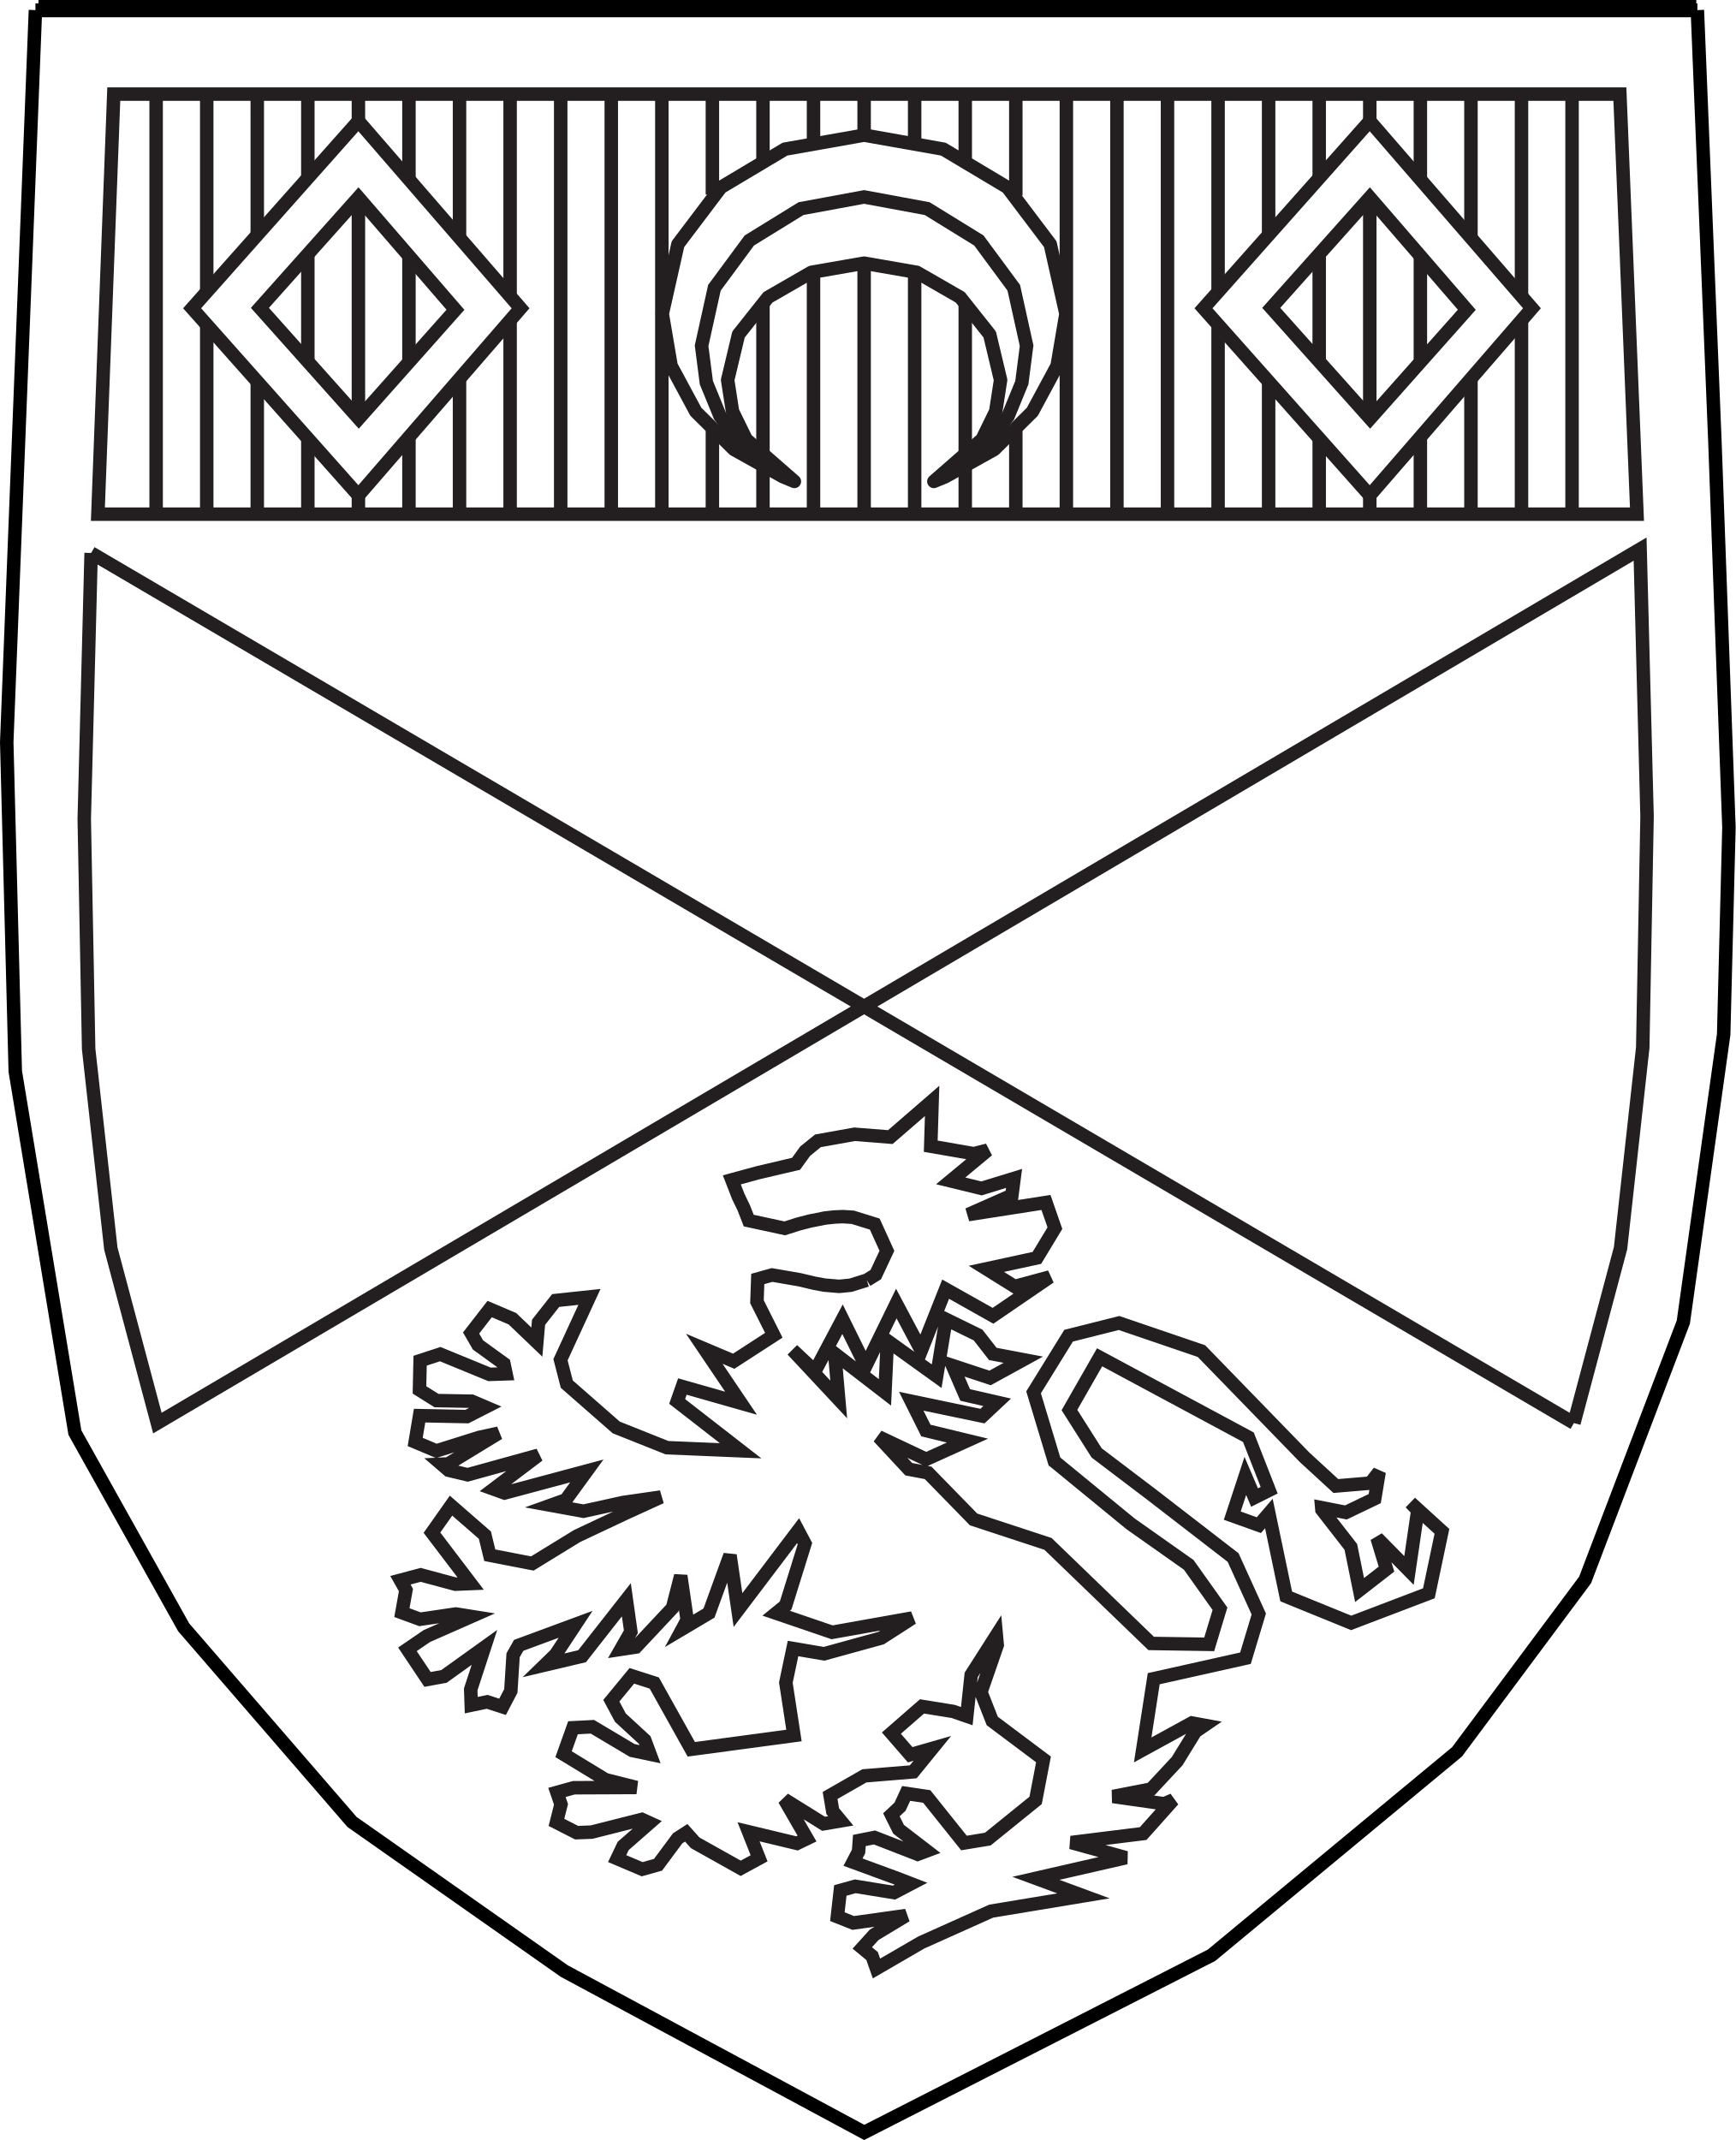
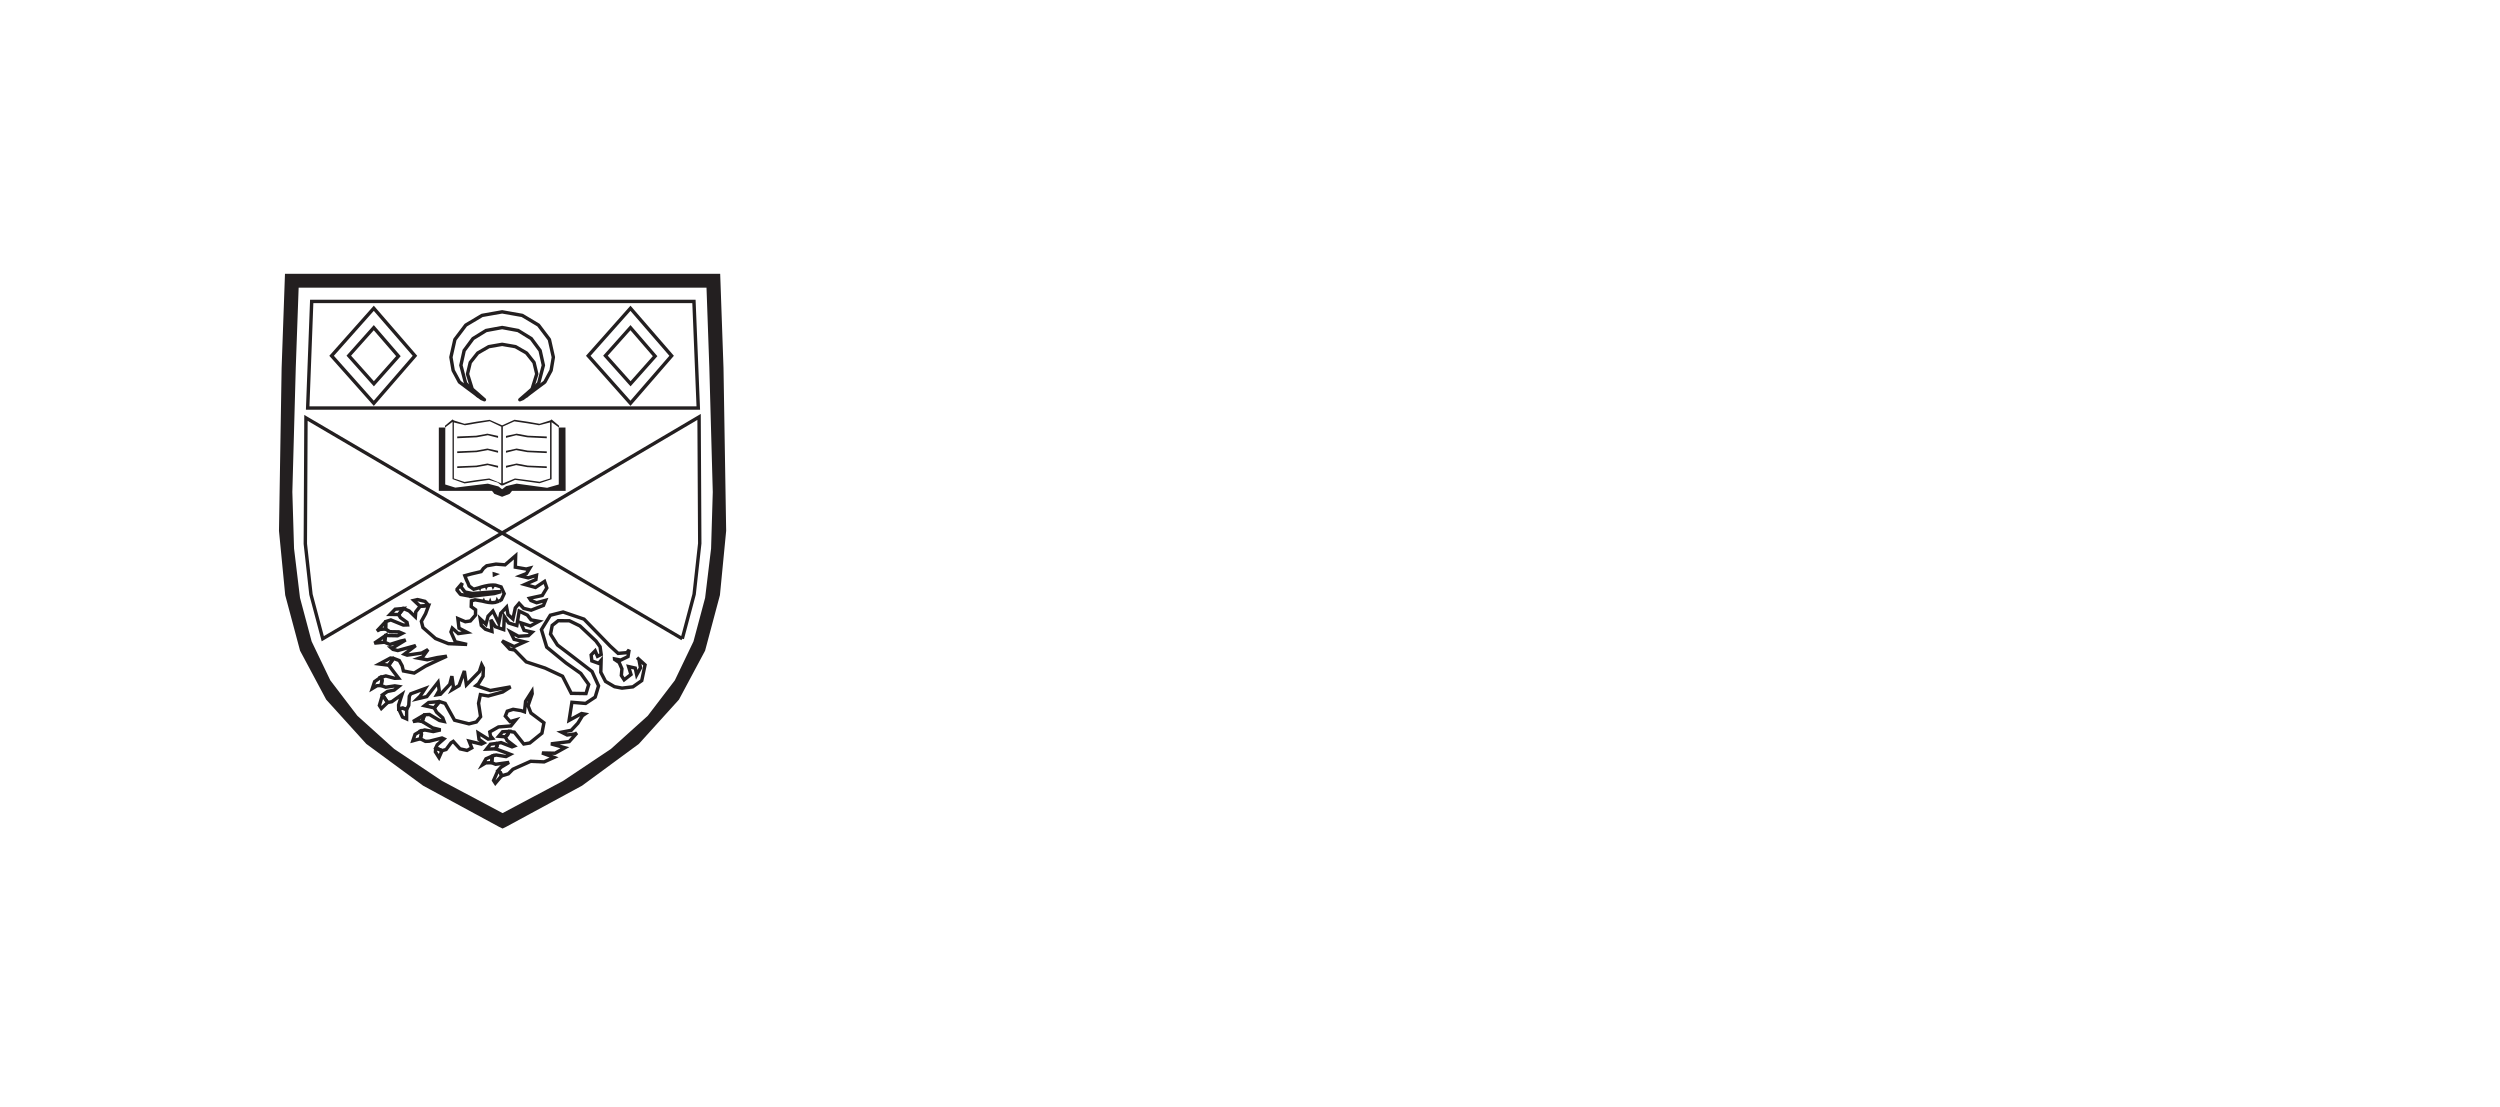
- <svg xmlns="http://www.w3.org/2000/svg" viewBox="0 0 40.2 49.565" height="49.565" width="40.2" xml:space="preserve" version="1.1" id="svg2">
+ <svg xmlns="http://www.w3.org/2000/svg" id="svg2" version="1.1" xml:space="preserve" width="228.147" height="101" viewBox="0 0 228.147 101">
  <defs id="defs6" />
-   <g id="g10" transform="matrix(1.333333,0,0,-1.333333,-25.8108,75.67111)">
+   <g id="g10" transform="matrix(1.333333,0,0,-1.333333,0,101)">
    <g id="g12" transform="scale(0.1)">
-       <path id="path140" style="fill:none;stroke:#231f20;stroke-width:2.339;stroke-linecap:butt;stroke-linejoin:miter;stroke-miterlimit:4;stroke-dasharray:none;stroke-opacity:1" d="m 344.155,345.159 1.546,0.957 1.942,4.14 -2.11,4.641 -3.82,1.187 -1.734,0.11 -1.465,-0.067 -1.613,-0.175 -2.664,-0.532 -2.012,-0.523 -1.774,-0.566 -0.554,-0.176 -6.258,1.355 -0.848,2.18 -0.965,2 -1.125,2.891 4.508,1.23 6.653,1.563 1.582,2.191 2.211,1.793 6.367,1.144 6.215,-0.492 7.261,6.285 -0.242,-7.867 7.488,-1.301 2.407,0.614 -6.43,-5.336 5.363,-1.309 5.649,1.738 -0.379,-2.929 -7.602,-3.36 13.52,2.11 1.551,-4.461 -3.125,-5.168 -8.778,-1.902 4.906,-3.059 6.118,1.648 -9.871,-6.746 -8.227,4.629 -4.234,-10.664 -4.336,8.164 -5.317,-10.879 -4.027,8.157 -4.774,-9.016 -3.917,3.672 8.031,-8.594 -0.696,7.961 8.727,-6.731 0.418,8.973 8.562,-6.16 1.629,9.871 5.571,-2.723 2.554,-3.281 5.301,-1.008 -5.773,-3.164 -6.547,2.16 2.219,-5.117 5.562,-1.277 -2.558,-2.395 -12.372,2.586 2.543,-5.093 7.223,-1.75 -7.164,-3.243 -8.266,3.899 5.231,-5.625 3.367,-0.637 7.891,-8.086 12.933,-4.25 17.918,-17.293 10.082,-0.156 1.871,6.184 -5.429,7.625 -10.114,7.136 -13.214,10.832 -3.622,12 6.082,9.836 8.766,2.207 14.313,-4.883 17.906,-18.437 5.441,-5 5.992,0.508 1.532,1.953 -0.77,-4.649 -5.008,-2.402 -4.199,0.828 0.031,-0.359 5.024,-6.453 1.519,-7.492 4.676,3.632 -1.641,5.403 5.547,-5.637 1.532,10.469 -1.274,1.308 5.465,-4.98 -2.266,-10.762 -13.496,-5.144 -11.289,4.597 -3.011,14.407 -1.735,-2.024 -4.621,1.652 2.266,6.903 1.605,-3.758 2.535,1.269 -3.605,9.208 -25.848,13.886 -5.238,-9.16 4.726,-7.449 9.645,-7.317 14.059,-10.859 4.457,-9.805 -2.313,-7.683 -15.933,-3.559 -1.918,-12.371 8.546,4.68 2.2,-0.403 -1.598,-1.093 -3.16,-5.137 -4.516,-4.844 -6.637,-1.289 8.915,-1.269 1.554,0.675 -5.222,-5.851 -12.508,-1.555 9.531,-2.637 -15.652,-3.582 8.265,-3.046 -16.039,-2.657 -12.148,-5.449 -7.774,-4.512 -0.765,2.168 -1.7,1.407 2.071,2.285 5.539,3.34 -9.188,-1.289 -2.75,1.093 0.512,4.551 2.594,0.723 6.738,-1.094 2.953,1.543 -2.426,0.937 -7.656,2.813 0.969,1.855 0.137,1.907 2.629,0.523 7.504,-2.918 1.57,0.586 -4.895,3.762 -1.246,2.508 1.504,1.406 1.063,2.305 3.574,-0.528 6.469,-8.086 4.144,0.684 8.301,6.719 1.367,7.121 -8.898,6.675 -1.969,5.012 2.832,8.184 -0.152,1.66 -4.375,-6.856 -0.762,-7.16 -2.34,0.813 -5.437,0.879 -5.321,-4.641 3.266,-3.758 3.847,1.106 -3.316,-4.074 -8.488,-0.696 -5.957,-3.406 0.457,-2.727 1.394,-1.687 -2.984,-0.508 -6.805,4.238 3.93,-6.804 -1.738,-0.84 -8.414,2.019 1.828,-4.609 -3.196,-1.738 -7.91,4.433 -1.551,1.739 -1.492,-0.965 -3.406,-4.59 -2.758,-0.774 -4.344,1.844 1.051,2.199 4.574,4.004 -1.332,0.606 -8.718,-2.207 -2.617,-0.098 -3.5,1.785 0.789,3.137 -0.707,2.07 2.933,0.813 10.883,0.047 -5.391,1.355 -7.273,4.426 1.64,4.59 3.368,0.176 6.91,-4.114 3.098,-0.652 -0.918,2.461 -4.227,3.887 -1.574,2.937 3.566,4.328 3.895,-1.25 6.429,-11.512 17.836,2.391 -1.41,9.192 1.25,5.925 5.395,-0.918 9.902,2.727 5.406,3.484 -13.918,-2.48 -9.726,3.32 1.66,1.348 3.348,10.742 -1.188,2.246 -10.441,-13.789 -1.387,9.523 -3.652,-10.05 -4.622,-2.743 0.833,1.543 -1.118,7.684 -1.441,-5.605 -6.352,-6.778 -2.621,-0.398 1.75,3.054 -0.785,5.555 -7.687,-9.805 -6.477,-1.531 1.891,1.836 3.457,5.235 -9.883,-3.653 -0.973,-1.711 -0.394,-6.218 -1.438,-2.747 -2.676,0.864 -2.761,-0.578 -0.094,2.734 2.387,7.305 -7.035,-5.047 -2.852,-0.52 -3.492,5.227 3.371,2.304 7.738,3.407 -2.691,0.429 -6.242,-0.918 -3.137,1.153 0.703,3.926 -0.961,1.699 3.52,0.937 6.027,-1.621 2.652,0.11 -6.719,8.836 3.313,4.699 5.883,-5.129 0.847,-3.485 7.391,-1.437 7.766,4.766 8.41,3.964 6.164,2.813 -6.563,-0.945 -6.886,-1.516 -5.688,1.035 2.613,0.938 3.653,5.019 -14.289,-3.828 -1.895,0.684 7.766,5.879 -12.285,-3.399 -3.309,0.789 -1.219,1.047 1.149,0.051 8.754,5.34 -3.328,-0.723 -7.477,-2.352 -3.684,1.551 0.766,4.571 8.219,-0.165 3.238,1.649 -2.402,1.023 -6.121,0.11 -2.953,1.855 0.109,5.07 3.496,1.141 8.559,-3.515 2.871,0.097 -0.371,1.758 -4.504,3.262 -1.196,2.07 3.231,4.16 3.949,-1.68 4.242,-4.062 0.297,3.445 2.977,3.782 5.863,0.625 -5.027,-10.911 1.089,-4.238 8.594,-7.527 8.817,-3.516 12.789,-0.535 -11.028,8.57 0.91,2.59 10.188,-2.898 -6.383,9.453 5.113,-2.16 6.965,4.511 -2.929,5.821 0.14,3.957 2.485,0.691 4.754,-0.82 2.55,-0.606 1.789,-0.332 2.536,-0.215 h 0.054 l 1.969,0.196 2.809,0.879 v 0" />
-       <path d="m 343.684,551.191 v -7.132" style="fill:none;stroke:#231f20;stroke-width:2.339;stroke-linecap:butt;stroke-linejoin:miter;stroke-miterlimit:4;stroke-dasharray:none;stroke-opacity:1" id="path144" />
-       <path d="M 343.684,521.82 V 478.391" style="fill:none;stroke:#231f20;stroke-width:2.339;stroke-linecap:butt;stroke-linejoin:miter;stroke-miterlimit:4;stroke-dasharray:none;stroke-opacity:1" id="path146" />
-       <path id="path148" style="fill:none;stroke:#231f20;stroke-width:2.339;stroke-linecap:round;stroke-linejoin:round;stroke-miterlimit:4;stroke-dasharray:none;stroke-opacity:1" d="m 343.684,521.82 9.152,-1.592 7.543,-4.345 5.121,-6.452 1.888,-7.911 -0.844,-5.453 -2.373,-4.849 -8.373,-7.311 2,0.824 8.493,4.729 6.618,6.548 4.298,7.982 1.532,9.032 -2.719,12.094 -7.453,9.865 -11.13,6.645 -13.751,2.435 -13.755,-2.435 -11.133,-6.645 -7.455,-9.865 -2.72,-12.094 1.532,-9.032 4.299,-7.982 6.62,-6.548 8.495,-4.729 2,-0.824 -8.374,7.311 -2.372,4.849 -0.844,5.453 1.887,7.911 5.121,6.452 7.544,4.345 9.156,1.592 v 0" />
-       <path id="path150" style="fill:none;stroke:#231f20;stroke-width:2.339;stroke-linecap:butt;stroke-linejoin:miter;stroke-miterlimit:4;stroke-dasharray:none;stroke-opacity:1" d="m 359.844,486.105 5.057,4.096 3.795,5.048 2.385,5.82 0.828,6.411 -2.229,10.067 -6.067,8.213 -8.976,5.533 -10.954,2.028 -10.96,-2.028 -8.977,-5.533 -6.066,-8.213 -2.228,-10.067 0.826,-6.411 2.382,-5.82 3.794,-5.048 5.061,-4.096" />
-       <path d="m 334.895,551.191 v -8.148" style="fill:none;stroke:#231f20;stroke-width:2.339;stroke-linecap:butt;stroke-linejoin:miter;stroke-miterlimit:4;stroke-dasharray:none;stroke-opacity:1" id="path152" />
-       <path d="M 334.895,520.367 V 478.215" style="fill:none;stroke:#231f20;stroke-width:2.339;stroke-linecap:butt;stroke-linejoin:miter;stroke-miterlimit:4;stroke-dasharray:none;stroke-opacity:1" id="path154" />
-       <path d="M 326.113,551.191 V 539.84" style="fill:none;stroke:#231f20;stroke-width:2.339;stroke-linecap:butt;stroke-linejoin:miter;stroke-miterlimit:4;stroke-dasharray:none;stroke-opacity:1" id="path156" />
-       <path d="m 326.113,515.105 v -36.89" style="fill:none;stroke:#231f20;stroke-width:2.339;stroke-linecap:butt;stroke-linejoin:miter;stroke-miterlimit:4;stroke-dasharray:none;stroke-opacity:1" id="path158" />
-       <path d="M 317.328,551.191 V 533.738" style="fill:none;stroke:#231f20;stroke-width:2.339;stroke-linecap:butt;stroke-linejoin:miter;stroke-miterlimit:4;stroke-dasharray:none;stroke-opacity:1" id="path160" />
-       <path d="m 317.328,492.695 v -14.48" style="fill:none;stroke:#231f20;stroke-width:2.339;stroke-linecap:butt;stroke-linejoin:miter;stroke-miterlimit:4;stroke-dasharray:none;stroke-opacity:1" id="path162" />
-       <path d="M 308.547,551.191 V 478.367" style="fill:none;stroke:#231f20;stroke-width:2.339;stroke-linecap:butt;stroke-linejoin:miter;stroke-miterlimit:4;stroke-dasharray:none;stroke-opacity:1" id="path164" />
-       <path d="M 299.762,551.191 V 478.367" style="fill:none;stroke:#231f20;stroke-width:2.339;stroke-linecap:butt;stroke-linejoin:miter;stroke-miterlimit:4;stroke-dasharray:none;stroke-opacity:1" id="path166" />
-       <path d="M 290.977,551.191 V 478.367" style="fill:none;stroke:#231f20;stroke-width:2.339;stroke-linecap:butt;stroke-linejoin:miter;stroke-miterlimit:4;stroke-dasharray:none;stroke-opacity:1" id="path168" />
-       <path d="M 282.191,551.191 V 516.074" style="fill:none;stroke:#231f20;stroke-width:2.339;stroke-linecap:butt;stroke-linejoin:miter;stroke-miterlimit:4;stroke-dasharray:none;stroke-opacity:1" id="path170" />
-       <path d="M 273.402,551.191 V 526.215" style="fill:none;stroke:#231f20;stroke-width:2.339;stroke-linecap:butt;stroke-linejoin:miter;stroke-miterlimit:4;stroke-dasharray:none;stroke-opacity:1" id="path172" />
-       <path d="M 264.617,551.191 V 536.363" style="fill:none;stroke:#231f20;stroke-width:2.339;stroke-linecap:butt;stroke-linejoin:miter;stroke-miterlimit:4;stroke-dasharray:none;stroke-opacity:1" id="path174" />
-       <path d="M 264.617,523.07 V 504.633" style="fill:none;stroke:#231f20;stroke-width:2.339;stroke-linecap:butt;stroke-linejoin:miter;stroke-miterlimit:4;stroke-dasharray:none;stroke-opacity:1" id="path176" />
-       <path d="m 255.84,551.191 v -4.687" style="fill:none;stroke:#231f20;stroke-width:2.339;stroke-linecap:butt;stroke-linejoin:miter;stroke-miterlimit:4;stroke-dasharray:none;stroke-opacity:1" id="path178" />
-       <path d="M 255.84,533.23 V 494.824" style="fill:none;stroke:#231f20;stroke-width:2.339;stroke-linecap:butt;stroke-linejoin:miter;stroke-miterlimit:4;stroke-dasharray:none;stroke-opacity:1" id="path180" />
-       <path d="M 247.055,551.191 V 536.605" style="fill:none;stroke:#231f20;stroke-width:2.339;stroke-linecap:butt;stroke-linejoin:miter;stroke-miterlimit:4;stroke-dasharray:none;stroke-opacity:1" id="path182" />
-       <path d="M 247.055,523.391 V 504.734" style="fill:none;stroke:#231f20;stroke-width:2.339;stroke-linecap:butt;stroke-linejoin:miter;stroke-miterlimit:4;stroke-dasharray:none;stroke-opacity:1" id="path184" />
-       <path d="M 238.27,551.191 V 526.73" style="fill:none;stroke:#231f20;stroke-width:2.339;stroke-linecap:butt;stroke-linejoin:miter;stroke-miterlimit:4;stroke-dasharray:none;stroke-opacity:1" id="path186" />
-       <path d="m 282.191,511.875 v -33.66" style="fill:none;stroke:#231f20;stroke-width:2.339;stroke-linecap:butt;stroke-linejoin:miter;stroke-miterlimit:4;stroke-dasharray:none;stroke-opacity:1" id="path188" />
-       <path d="M 273.402,501.746 V 478.215" style="fill:none;stroke:#231f20;stroke-width:2.339;stroke-linecap:butt;stroke-linejoin:miter;stroke-miterlimit:4;stroke-dasharray:none;stroke-opacity:1" id="path190" />
-       <path d="m 264.617,491.605 v -13.39" style="fill:none;stroke:#231f20;stroke-width:2.339;stroke-linecap:butt;stroke-linejoin:miter;stroke-miterlimit:4;stroke-dasharray:none;stroke-opacity:1" id="path192" />
-       <path d="m 255.84,481.531 v -3.316" style="fill:none;stroke:#231f20;stroke-width:2.339;stroke-linecap:butt;stroke-linejoin:miter;stroke-miterlimit:4;stroke-dasharray:none;stroke-opacity:1" id="path194" />
-       <path d="m 431.52,551.191 v -4.687" style="fill:none;stroke:#231f20;stroke-width:2.339;stroke-linecap:butt;stroke-linejoin:miter;stroke-miterlimit:4;stroke-dasharray:none;stroke-opacity:1" id="path196" />
-       <path d="m 431.52,481.531 v -3.316" style="fill:none;stroke:#231f20;stroke-width:2.339;stroke-linecap:butt;stroke-linejoin:miter;stroke-miterlimit:4;stroke-dasharray:none;stroke-opacity:1" id="path198" />
-       <path d="M 247.055,491.363 V 478.215" style="fill:none;stroke:#231f20;stroke-width:2.339;stroke-linecap:butt;stroke-linejoin:miter;stroke-miterlimit:4;stroke-dasharray:none;stroke-opacity:1" id="path200" />
-       <path d="M 238.27,501.238 V 478.215" style="fill:none;stroke:#231f20;stroke-width:2.339;stroke-linecap:butt;stroke-linejoin:miter;stroke-miterlimit:4;stroke-dasharray:none;stroke-opacity:1" id="path202" />
-       <path d="M 229.492,551.191 V 516.852" style="fill:none;stroke:#231f20;stroke-width:2.339;stroke-linecap:butt;stroke-linejoin:miter;stroke-miterlimit:4;stroke-dasharray:none;stroke-opacity:1" id="path204" />
-       <path d="M 220.703,551.191 V 478.367" style="fill:none;stroke:#231f20;stroke-width:2.339;stroke-linecap:butt;stroke-linejoin:miter;stroke-miterlimit:4;stroke-dasharray:none;stroke-opacity:1" id="path206" />
-       <path d="m 352.461,551.191 v -8.148" style="fill:none;stroke:#231f20;stroke-width:2.339;stroke-linecap:butt;stroke-linejoin:miter;stroke-miterlimit:4;stroke-dasharray:none;stroke-opacity:1" id="path208" />
-       <path d="M 352.461,520.367 V 478.215" style="fill:none;stroke:#231f20;stroke-width:2.339;stroke-linecap:butt;stroke-linejoin:miter;stroke-miterlimit:4;stroke-dasharray:none;stroke-opacity:1" id="path210" />
-       <path d="M 361.25,551.191 V 539.945" style="fill:none;stroke:#231f20;stroke-width:2.339;stroke-linecap:butt;stroke-linejoin:miter;stroke-miterlimit:4;stroke-dasharray:none;stroke-opacity:1" id="path212" />
-       <path d="m 361.25,515.105 v -36.89" style="fill:none;stroke:#231f20;stroke-width:2.339;stroke-linecap:butt;stroke-linejoin:miter;stroke-miterlimit:4;stroke-dasharray:none;stroke-opacity:1" id="path214" />
-       <path d="M 370.035,551.191 V 533.586" style="fill:none;stroke:#231f20;stroke-width:2.339;stroke-linecap:butt;stroke-linejoin:miter;stroke-miterlimit:4;stroke-dasharray:none;stroke-opacity:1" id="path216" />
-       <path d="m 370.035,492.695 v -14.48" style="fill:none;stroke:#231f20;stroke-width:2.339;stroke-linecap:butt;stroke-linejoin:miter;stroke-miterlimit:4;stroke-dasharray:none;stroke-opacity:1" id="path218" />
-       <path d="M 378.816,551.191 V 478.367" style="fill:none;stroke:#231f20;stroke-width:2.339;stroke-linecap:butt;stroke-linejoin:miter;stroke-miterlimit:4;stroke-dasharray:none;stroke-opacity:1" id="path220" />
-       <path d="M 387.598,551.191 V 478.367" style="fill:none;stroke:#231f20;stroke-width:2.339;stroke-linecap:butt;stroke-linejoin:miter;stroke-miterlimit:4;stroke-dasharray:none;stroke-opacity:1" id="path222" />
-       <path d="M 396.383,551.191 V 478.367" style="fill:none;stroke:#231f20;stroke-width:2.339;stroke-linecap:butt;stroke-linejoin:miter;stroke-miterlimit:4;stroke-dasharray:none;stroke-opacity:1" id="path224" />
-       <path d="M 466.656,551.191 V 478.367" style="fill:none;stroke:#231f20;stroke-width:2.339;stroke-linecap:butt;stroke-linejoin:miter;stroke-miterlimit:4;stroke-dasharray:none;stroke-opacity:1" id="path226" />
-       <path id="path358" style="fill:none;stroke:#231f20;stroke-width:2.34;stroke-linecap:butt;stroke-linejoin:miter;stroke-miterlimit:4;stroke-dasharray:none;stroke-opacity:1" d="m 466.98,320.332 8.103,30.399 3.852,34.811 0.749,40.16 -1.207,46.446 -257.559,-151.816 -8.082,30.298 -3.856,34.669 -0.764,39.972 L 209.41,471.48 m 0,0 257.57,-151.148" />
-       <path d="M 474.965,551.191 H 213.344 l -2.758,-72.976 h 267.348 z" style="fill:none;stroke:#231f20;stroke-width:2.339;stroke-linecap:butt;stroke-linejoin:miter;stroke-miterlimit:4;stroke-dasharray:none;stroke-opacity:1" id="path422" />
-       <path d="m 238.727,514.055 17.113,19.175 16.855,-19.507 -16.797,-18.899 z m 17.113,32.449 -28.887,-32.52 28.887,-32.504 28.168,32.504 z" style="fill:none;stroke:#231f20;stroke-width:2.34;stroke-linecap:butt;stroke-linejoin:miter;stroke-miterlimit:4;stroke-dasharray:none;stroke-opacity:1" id="path424" />
-       <path d="M 229.492,511.137 V 478.215" style="fill:none;stroke:#231f20;stroke-width:2.339;stroke-linecap:butt;stroke-linejoin:miter;stroke-miterlimit:4;stroke-dasharray:none;stroke-opacity:1" id="path426" />
-       <path d="M 457.875,551.191 V 516.074" style="fill:none;stroke:#231f20;stroke-width:2.339;stroke-linecap:butt;stroke-linejoin:miter;stroke-miterlimit:4;stroke-dasharray:none;stroke-opacity:1" id="path460" />
-       <path d="M 449.094,551.191 V 526.215" style="fill:none;stroke:#231f20;stroke-width:2.339;stroke-linecap:butt;stroke-linejoin:miter;stroke-miterlimit:4;stroke-dasharray:none;stroke-opacity:1" id="path462" />
-       <path d="M 440.309,551.191 V 536.363" style="fill:none;stroke:#231f20;stroke-width:2.339;stroke-linecap:butt;stroke-linejoin:miter;stroke-miterlimit:4;stroke-dasharray:none;stroke-opacity:1" id="path464" />
-       <path d="M 440.309,523.07 V 504.633" style="fill:none;stroke:#231f20;stroke-width:2.339;stroke-linecap:butt;stroke-linejoin:miter;stroke-miterlimit:4;stroke-dasharray:none;stroke-opacity:1" id="path466" />
-       <path d="M 431.52,533.23 V 494.824" style="fill:none;stroke:#231f20;stroke-width:2.339;stroke-linecap:butt;stroke-linejoin:miter;stroke-miterlimit:4;stroke-dasharray:none;stroke-opacity:1" id="path468" />
-       <path d="M 422.734,551.191 V 536.605" style="fill:none;stroke:#231f20;stroke-width:2.339;stroke-linecap:butt;stroke-linejoin:miter;stroke-miterlimit:4;stroke-dasharray:none;stroke-opacity:1" id="path470" />
-       <path d="M 422.734,523.391 V 504.734" style="fill:none;stroke:#231f20;stroke-width:2.339;stroke-linecap:butt;stroke-linejoin:miter;stroke-miterlimit:4;stroke-dasharray:none;stroke-opacity:1" id="path472" />
-       <path d="M 413.949,551.191 V 526.73" style="fill:none;stroke:#231f20;stroke-width:2.339;stroke-linecap:butt;stroke-linejoin:miter;stroke-miterlimit:4;stroke-dasharray:none;stroke-opacity:1" id="path474" />
-       <path d="m 457.875,511.875 v -33.66" style="fill:none;stroke:#231f20;stroke-width:2.339;stroke-linecap:butt;stroke-linejoin:miter;stroke-miterlimit:4;stroke-dasharray:none;stroke-opacity:1" id="path476" />
-       <path d="M 449.094,501.746 V 478.215" style="fill:none;stroke:#231f20;stroke-width:2.339;stroke-linecap:butt;stroke-linejoin:miter;stroke-miterlimit:4;stroke-dasharray:none;stroke-opacity:1" id="path478" />
-       <path d="m 440.309,491.605 v -13.39" style="fill:none;stroke:#231f20;stroke-width:2.339;stroke-linecap:butt;stroke-linejoin:miter;stroke-miterlimit:4;stroke-dasharray:none;stroke-opacity:1" id="path480" />
-       <path d="M 422.734,491.363 V 478.215" style="fill:none;stroke:#231f20;stroke-width:2.339;stroke-linecap:butt;stroke-linejoin:miter;stroke-miterlimit:4;stroke-dasharray:none;stroke-opacity:1" id="path482" />
-       <path d="M 413.949,501.238 V 478.215" style="fill:none;stroke:#231f20;stroke-width:2.339;stroke-linecap:butt;stroke-linejoin:miter;stroke-miterlimit:4;stroke-dasharray:none;stroke-opacity:1" id="path484" />
-       <path d="M 405.168,551.191 V 516.852" style="fill:none;stroke:#231f20;stroke-width:2.339;stroke-linecap:butt;stroke-linejoin:miter;stroke-miterlimit:4;stroke-dasharray:none;stroke-opacity:1" id="path486" />
-       <path d="m 414.402,514.055 17.118,19.175 16.855,-19.507 -16.797,-18.899 z m 17.118,32.449 -28.887,-32.52 28.887,-32.504 28.171,32.504 z" style="fill:none;stroke:#231f20;stroke-width:2.339;stroke-linecap:butt;stroke-linejoin:miter;stroke-miterlimit:4;stroke-dasharray:none;stroke-opacity:1" id="path488" />
-       <path d="M 405.168,511.137 V 478.215" style="fill:none;stroke:#231f20;stroke-width:2.339;stroke-linecap:butt;stroke-linejoin:miter;stroke-miterlimit:4;stroke-dasharray:none;stroke-opacity:1" id="path490" />
-       <path id="path1993" d="m 199.736,565.78 -4.984,-127.179 1.48,-57.155 10.359,-62.765 18.89,-33.82 29.25,-33.82 36.867,-25.898 52.101,-28.031 60.327,30.773 42.656,35.343 22.242,29.859 17.062,44.788 7.008,49.968 0.914,35.953 -2.437,67.03 -3.047,74.952 m 0,0 h -288.687" style="fill:none;stroke:#000000;stroke-width:2.34;stroke-linecap:butt;stroke-linejoin:miter;stroke-miterlimit:4;stroke-dasharray:none;stroke-opacity:1" />
-       <path style="fill:none;stroke:#000000;stroke-width:3;stroke-linecap:butt;stroke-linejoin:miter;stroke-miterlimit:4;stroke-dasharray:none;stroke-opacity:1" d="M 200.265,566.033 H 488.238" id="path878" />
+       <path id="path88" style="fill:#231f20;fill-opacity:1;fill-rule:evenodd;stroke:none" d="M204.41 560.629L202.441 505.984L200.098 420.766L201.252 382.131L205.339 348.31L213.298 318.491L226.065 291.861L244.579 267.607L269.778 244.916L302.599 222.977L343.98 200.977L385.352 222.971L418.168 244.904L443.364 267.589L461.879 291.838L474.647 318.463L482.608 348.276L486.697 382.089L487.852 420.715L485.492 506.02L483.559 560.629L204.41 560.629L204.41 560.629M492.922 570.098L495.195 505.648L497.017 394.17L492.752 350.174L482.592 312.136L464.702 278.655L437.247 248.327L398.394 219.751L346.309 191.523L343.98 190.41L341.676 191.523L289.585 219.751L250.728 248.326L223.269 278.653L205.375 312.132L195.211 350.165L190.942 394.155L192.754 505.613L195.051 570.113L492.922 570.098" />
+       <path id="path90" style="fill:#231f20;fill-opacity:1;fill-rule:evenodd;stroke:none" d="M361.234 438.84L374.234 438.324L374.234 437.148L360.945 437.75L353.286 439.155L346.309 437.359L346.309 438.676L353.594 440.253L361.234 438.84L361.234 438.84M361.234 459.297L374.234 458.754L374.234 457.539L360.945 458.176L353.29 459.597L346.309 457.805L346.309 459.141L353.599 460.697L361.234 459.297L361.234 459.297M361.234 449.102L374.234 448.574L374.234 447.379L360.945 448.012L353.286 449.415L346.309 447.629L346.309 448.945L353.599 450.507L361.234 449.102L361.234 449.102M340.898 438.676L340.898 437.359L333.874 439.155L326.246 437.75L312.938 437.148L312.938 438.324L325.961 438.84L333.601 440.253L340.898 438.676L340.898 438.676M340.898 459.141L340.898 457.805L333.874 459.597L326.246 458.176L312.938 457.539L312.938 458.754L325.961 459.297L333.598 460.697L340.898 459.141L340.898 459.141M340.898 448.945L340.898 447.629L333.874 449.415L326.246 448.012L312.938 447.379L312.938 448.574L325.961 449.102L333.598 450.507L340.898 448.945L340.898 448.945M376.488 429.977L369.346 427.78L361.27 428.871L352.458 430.016L344.164 426.637L344.164 465.535L352.036 469.091L360.98 467.77L368.935 466.422L376.488 468.367L376.488 429.977L376.488 429.977M310.645 468.367L318.263 466.422L326.277 467.77L335.204 469.178L343.102 465.434L343.102 426.637L334.844 430.016L326.0 428.871L317.923 427.643L310.645 430.027L310.645 468.367L310.645 468.367M382.652 466.117L382.652 464.867L377.523 468.559L377.523 429.488L369.258 426.742L352.555 429.062L344.258 425.281L343.035 425.281L340.764 427.171L334.664 429.062L317.953 426.621L309.742 429.59L309.742 468.809L304.574 464.867L304.574 466.117L309.742 470.426L310.637 469.742L317.923 467.449L326.012 468.863L335.09 470.171L343.652 466.363L352.153 470.203L361.254 468.863L369.311 467.449L376.586 469.742L377.523 470.426L382.652 466.117L382.652 466.117M382.445 425.898L374.477 423.633L353.645 426.48L346.415 424.766L343.652 422.633L341.165 424.557L333.883 426.48L311.625 423.754L304.723 425.898L304.781 464.887L300.348 464.887L300.348 421.539L336.754 421.539L338.319 419.51L343.652 417.48L348.85 419.51L350.473 421.539L387.141 421.539L387.043 464.887L382.426 464.887L382.445 425.898" />
+       <path id="path92" style="fill:#231f20;fill-opacity:1;fill-rule:nonzero;stroke:none" d="M337.266 362.473L337.078 366.172L342.191 364.578L337.266 362.473" />
+       <path id="path94" style="fill:none;stroke:#231f20;stroke-width:2.339;stroke-linecap:butt;stroke-linejoin:miter;stroke-miterlimit:4;stroke-dasharray:none;stroke-opacity:1" d="M264.004 332.062L258.031 325.664L260.113 326.699L263.895 326.992L264.004 332.062L264.004 332.062" />
+       <path id="path96" style="fill:#231f20;fill-opacity:1;fill-rule:nonzero;stroke:none" d="M335.961 357.023L337.301 353.809L339.16 356.98L337.426 357.09L335.961 357.023" />
+       <path id="path98" style="fill:#231f20;fill-opacity:1;fill-rule:nonzero;stroke:none" d="M332.719 353.379L334.348 356.848L331.684 356.316L332.719 353.379" />
+       <path id="path100" style="fill:#231f20;fill-opacity:1;fill-rule:nonzero;stroke:none" d="M327.344 355.051L328.688 352.734L329.672 355.793L327.898 355.227L327.344 355.051" />
+       <path id="path102" style="fill:none;stroke:#231f20;stroke-width:2.339;stroke-linecap:butt;stroke-linejoin:miter;stroke-miterlimit:4;stroke-dasharray:none;stroke-opacity:1" d="M293.418 343.145L290.895 345.906L285.703 347.129L283.246 346.562L287.555 342.52L293.418 343.145L293.418 343.145" />
+       <path id="path104" style="fill:#231f20;fill-opacity:1;fill-rule:nonzero;stroke:none" d="M339.957 349.109L338.793 345.176L341.602 346.055L339.957 349.109" />
+       <path id="path106" style="fill:#231f20;fill-opacity:1;fill-rule:nonzero;stroke:none" d="M331.215 348.547L329.895 346.133L332.445 345.527L331.215 348.547" />
+       <path id="path108" style="fill:#231f20;fill-opacity:1;fill-rule:nonzero;stroke:none" d="M336.824 344.98L335.496 348.535L334.234 345.195L336.77 344.98L336.824 344.98" />
+       <path id="path110" style="fill:none;stroke:#231f20;stroke-width:2.339;stroke-linecap:butt;stroke-linejoin:miter;stroke-miterlimit:4;stroke-dasharray:none;stroke-opacity:1" d="M269.375 306.887L267.219 307.109L259.566 303.02L266.062 302.188L269.375 306.887L269.375 306.887" />
+       <path id="path112" style="fill:none;stroke:#231f20;stroke-width:2.339;stroke-linecap:butt;stroke-linejoin:miter;stroke-miterlimit:4;stroke-dasharray:none;stroke-opacity:1" d="M261.543 292.227L260.582 293.926L256.41 290.996L254.836 286.25L258.074 288.184L260.84 288.301L261.543 292.227L261.543 292.227" />
+       <path id="path114" style="fill:none;stroke:#231f20;stroke-width:2.339;stroke-linecap:butt;stroke-linejoin:miter;stroke-miterlimit:4;stroke-dasharray:none;stroke-opacity:1" d="M261.801 281.926L259.656 274.668L261.008 272.578L265.293 276.699L261.801 281.926L261.801 281.926" />
+       <path id="path116" style="fill:none;stroke:#231f20;stroke-width:2.339;stroke-linecap:butt;stroke-linejoin:miter;stroke-miterlimit:4;stroke-dasharray:none;stroke-opacity:1" d="M300.785 277.324L293.383 276.672L290.574 274.492L297.219 272.996L300.785 277.324L300.785 277.324" />
+       <path id="path118" style="fill:none;stroke:#231f20;stroke-width:2.339;stroke-linecap:butt;stroke-linejoin:miter;stroke-miterlimit:4;stroke-dasharray:none;stroke-opacity:1" d="M272.887 272.227L275.48 266.719L278.297 265.449L278.324 271.941L275.648 272.805L272.887 272.227L272.887 272.227" />
+       <path id="path120" style="fill:none;stroke:#231f20;stroke-width:2.339;stroke-linecap:butt;stroke-linejoin:miter;stroke-miterlimit:4;stroke-dasharray:none;stroke-opacity:1" d="M290.562 268.301L282.68 263.66L286.059 264.16L288.922 263.711L290.562 268.301L290.562 268.301" />
+       <path id="path122" style="fill:none;stroke:#231f20;stroke-width:2.339;stroke-linecap:butt;stroke-linejoin:miter;stroke-miterlimit:4;stroke-dasharray:none;stroke-opacity:1" d="M347.371 254.59L348.434 256.895L343.967 256.648L341.352 253.574L345.867 253.184L347.371 254.59L347.371 254.59" />
+       <path id="path124" style="fill:none;stroke:#231f20;stroke-width:2.339;stroke-linecap:butt;stroke-linejoin:miter;stroke-miterlimit:4;stroke-dasharray:none;stroke-opacity:1" d="M288.477 255.0L287.77 257.07L284.077 254.885L282.59 250.508L287.688 251.863L288.477 255.0L288.477 255.0" />
+       <path id="path126" style="fill:none;stroke:#231f20;stroke-width:2.339;stroke-linecap:butt;stroke-linejoin:miter;stroke-miterlimit:4;stroke-dasharray:none;stroke-opacity:1" d="M340.305 248.723L335.647 248.132L332.945 244.746L339.199 244.961L340.168 246.816L340.305 248.723L340.305 248.723" />
+       <path id="path128" style="fill:none;stroke:#231f20;stroke-width:2.339;stroke-linecap:butt;stroke-linejoin:miter;stroke-miterlimit:4;stroke-dasharray:none;stroke-opacity:1" d="M298.23 245.574L298.01 242.865L300.469 238.984L302.574 243.73L298.23 245.574L298.23 245.574" />
+       <path id="path130" style="fill:none;stroke:#231f20;stroke-width:2.339;stroke-linecap:butt;stroke-linejoin:miter;stroke-miterlimit:4;stroke-dasharray:none;stroke-opacity:1" d="M340.812 230.059L337.82 223.32L339.039 221.445L343.277 226.484L342.512 228.652L340.812 230.059L340.812 230.059" />
+       <path id="path132" style="fill:none;stroke:#231f20;stroke-width:2.339;stroke-linecap:square;stroke-linejoin:bevel;stroke-miterlimit:4;stroke-dasharray:none;stroke-opacity:1" d="M322.258 349.355L338.469 351.27L342.969 352.59L338.59 352.449L323.32 351.309L318.257 352.315L315.523 355.84L316.363 358.379L312.566 353.906L315.206 350.649L322.258 349.355L322.258 349.355" />
+       <path id="path136" style="fill:none;stroke:#231f20;stroke-width:2.339;stroke-linecap:butt;stroke-linejoin:miter;stroke-miterlimit:4;stroke-dasharray:none;stroke-opacity:1" d="M263.148 317.949L263.914 322.52L256.254 317.305L263.148 317.949L263.148 317.949" />
+       <path id="path138" style="fill:none;stroke:#231f20;stroke-width:2.339;stroke-linecap:butt;stroke-linejoin:miter;stroke-miterlimit:4;stroke-dasharray:none;stroke-opacity:1" d="M336.484 235.488L336.996 240.039L332.637 238.149L330.234 234.023L332.488 235.359L336.484 235.488L336.484 235.488" />
+       <path id="path140" style="fill:none;stroke:#231f20;stroke-width:2.339;stroke-linecap:butt;stroke-linejoin:miter;stroke-miterlimit:4;stroke-dasharray:none;stroke-opacity:1" d="M341.602 346.055L343.148 347.012L345.09 351.152L342.98 355.793L339.16 356.98L337.426 357.09L335.961 357.023L334.348 356.848L331.684 356.316L329.672 355.793L327.898 355.227L327.344 355.051L324.142 354.215L321.086 356.406L320.238 358.586L319.273 360.586L318.148 363.477L322.656 364.707L329.309 366.27L330.891 368.461L333.102 370.254L339.469 371.398L345.684 370.906L352.945 377.191L352.703 369.324L360.191 368.023L362.598 368.637L360.36 364.946L356.168 363.301L361.531 361.992L367.18 363.73L366.801 360.801L359.199 357.441L366.515 355.43L372.719 359.551L374.27 355.09L371.145 349.922L362.367 348.02L363.385 346.49L367.273 344.961L373.391 346.609L371.978 343.138L363.52 339.863L358.445 341.093L355.293 344.492L352.713 341.46L351.059 333.828L347.698 336.822L346.723 341.992L342.736 337.695L341.406 331.113L337.379 339.27L334.04 335.736L332.605 330.254L328.688 333.926L329.425 329.424L332.243 326.821L336.719 325.332L336.023 333.293L339.033 328.571L344.75 326.562L345.168 335.535L348.185 331.112L353.73 329.375L355.359 339.246L360.93 336.523L363.484 333.242L368.785 332.234L363.012 329.07L356.465 331.23L358.684 326.113L364.246 324.836L361.688 322.441L354.859 321.993L349.316 325.027L351.859 319.934L359.082 318.184L351.918 314.941L343.652 318.84L348.883 313.215L352.25 312.578L360.141 304.492L373.074 300.242L385.024 294.669L390.992 282.949L401.074 282.793L402.945 288.977L397.516 296.602L387.402 303.738L374.188 314.57L370.566 326.57L376.648 336.406L385.414 338.613L399.727 333.73L417.633 315.293L423.074 310.293L429.066 310.801L430.598 312.754L429.828 308.105L424.82 305.703L420.621 306.531L420.652 306.172L423.79 304.05L425.676 299.719L425.272 295.187L427.195 292.227L431.871 295.859L430.23 301.262L434.808 300.231L435.777 295.625L438.376 300.391L437.309 306.094L436.035 307.402L441.5 302.422L439.234 291.66L433.17 287.399L425.738 286.516L420.582 287.507L414.449 291.113L411.21 297.375L411.438 305.52L409.703 303.496L405.082 305.148L404.598 309.221L407.348 312.051L408.953 308.293L411.488 309.562L410.717 314.854L407.883 318.77L396.957 329.079L389.724 332.622L382.035 332.656L377.954 329.45L376.797 323.496L381.523 316.047L391.168 308.73L405.227 297.871L409.684 288.066L407.371 280.383L400.832 276.047L391.438 276.824L389.52 264.453L398.066 269.133L400.266 268.73L398.668 267.637L395.508 262.5L390.992 257.656L384.355 256.367L388.193 254.443L393.27 255.098L394.824 255.773L389.602 249.922L377.094 248.367L386.625 245.73L379.86 241.959L370.973 242.148L379.238 239.102L372.421 236.037L363.199 236.445L351.051 230.996L347.945 227.857L343.277 226.484L342.512 228.652L340.812 230.059L342.883 232.344L348.422 235.684L339.234 234.395L336.484 235.488L336.996 240.039L339.59 240.762L346.328 239.668L349.281 241.211L346.855 242.148L339.199 244.961L340.168 246.816L340.305 248.723L342.934 249.246L350.438 246.328L352.008 246.914L347.113 250.676L345.867 253.184L347.371 254.59L348.434 256.895L352.008 256.367L358.477 248.281L362.621 248.965L370.922 255.684L372.289 262.805L363.391 269.48L361.422 274.492L364.254 282.676L364.102 284.336L359.727 277.48L358.965 270.32L356.625 271.133L351.188 272.012L347.207 270.731L345.867 267.371L349.133 263.613L352.98 264.719L349.664 260.645L341.176 259.949L335.219 256.543L335.676 253.816L337.07 252.129L334.086 251.621L327.281 255.859L327.844 251.467L331.211 249.055L329.473 248.215L321.059 250.234L322.887 245.625L319.691 243.887L314.844 244.968L311.781 248.32L310.23 250.059L308.738 249.094L305.332 244.504L302.574 243.73L298.23 245.574L299.281 247.773L303.855 251.777L302.523 252.383L293.805 250.176L291.188 250.078L287.688 251.863L288.477 255.0L287.77 257.07L290.703 257.883L296.547 256.8L301.586 257.93L296.195 259.285L288.922 263.711L290.562 268.301L293.93 268.477L300.84 264.363L303.938 263.711L303.02 266.172L298.793 270.059L297.219 272.996L300.785 277.324L304.68 276.074L311.109 264.562L320.998 262.077L326.029 263.343L328.945 266.953L327.535 276.145L328.785 282.07L334.18 281.152L344.082 283.879L349.488 287.363L335.57 284.883L325.844 288.203L327.504 289.551L330.63 294.663L330.852 300.293L329.664 302.539L328.076 297.779L319.223 288.75L317.836 298.273L314.184 288.223L309.562 285.48L310.395 287.023L309.277 294.707L307.836 289.102L301.484 282.324L298.863 281.926L300.613 284.98L299.828 290.535L292.141 280.73L285.664 279.199L287.555 281.035L291.012 286.27L281.129 282.617L280.156 280.906L279.762 274.688L278.324 271.941L275.648 272.805L272.887 272.227L272.793 274.961L275.18 282.266L268.145 277.219L265.293 276.699L261.801 281.926L265.172 284.23L269.795 285.167L272.91 287.637L270.219 288.066L263.977 287.148L260.84 288.301L261.543 292.227L260.582 293.926L264.102 294.863L270.129 293.242L272.781 293.352L269.351 297.802L266.062 302.188L269.375 306.887L273.27 305.39L275.258 301.758L276.105 298.273L283.496 296.836L291.262 301.602L299.672 305.566L305.836 308.379L299.273 307.434L292.387 305.918L286.699 306.953L289.312 307.891L292.965 312.91L288.645 310.535L278.676 309.082L276.781 309.766L284.547 315.645L272.262 312.246L268.953 313.035L267.734 314.082L268.883 314.133L277.637 319.473L274.309 318.75L266.832 316.398L263.148 317.949L263.914 322.52L272.133 322.355L275.371 324.004L272.969 325.027L266.848 325.137L263.895 326.992L264.004 332.062L267.5 333.203L276.059 329.688L278.93 329.785L278.559 331.543L274.055 334.805L272.859 336.875L276.09 341.035L280.039 339.355L284.281 335.293L284.578 338.738L287.555 342.52L293.418 343.145L291.282 337.435L288.391 332.234L289.48 327.996L298.074 320.469L306.891 316.953L319.68 316.418L311.626 318.257L308.652 324.988L309.562 327.578L313.682 323.84L319.75 324.68L314.164 327.578L313.367 334.133L318.48 331.973L321.935 332.478L325.445 336.484L325.504 340.13L322.516 342.305L322.656 346.262L325.141 346.953L329.895 346.133L332.445 345.527L334.234 345.195L336.77 344.98L336.824 344.98L338.793 345.176L341.602 346.055L341.602 346.055" />
+       <path id="path148" style="fill:none;stroke:#231f20;stroke-width:2.339;stroke-linecap:round;stroke-linejoin:round;stroke-miterlimit:4;stroke-dasharray:none;stroke-opacity:1" d="M343.684 521.82L352.836 520.228L360.378 515.883L365.499 509.431L367.387 501.52L364.17 491.217L355.797 483.906L357.797 484.73L372.908 496.007L377.206 503.988L378.738 513.02L376.019 525.114L368.566 534.979L357.435 541.624L343.684 544.059L329.929 541.624L318.796 534.979L311.341 525.114L308.621 513.02L310.153 503.988L314.452 496.007L329.566 484.73L331.566 483.906L323.192 491.217L319.977 501.52L321.864 509.431L326.985 515.883L334.528 520.228L343.684 521.82L343.684 521.82" />
+       <path id="path150" style="fill:none;stroke:#231f20;stroke-width:2.339;stroke-linecap:butt;stroke-linejoin:miter;stroke-miterlimit:4;stroke-dasharray:none;stroke-opacity:1" d="M359.844 486.105L368.697 495.249L371.91 507.48L369.681 517.547L363.614 525.76L354.638 531.292L343.684 533.32L332.724 531.292L323.747 525.76L317.681 517.547L315.453 507.48L318.661 495.249L327.516 486.105" />
+       <path id="path358" style="fill:none;stroke:#231f20;stroke-width:2.339;stroke-linecap:butt;stroke-linejoin:miter;stroke-miterlimit:4;stroke-dasharray:none;stroke-opacity:1" d="M466.98 320.332L475.083 350.731L478.935 385.542L478.477 472.148L220.918 320.332L212.836 350.63L208.98 385.299L209.41 471.48L466.98 320.332L466.98 320.332" />
+       <path d="m 474.965,551.191 -261.621,0 -2.758,-72.976 267.348,0 -2.969,72.976 z" style="fill:none;stroke:#231f20;stroke-width:2.339;stroke-linecap:butt;stroke-linejoin:miter;stroke-miterlimit:4;stroke-dasharray:none;stroke-opacity:1" id="path422" />
+       <path d="m 238.727,514.055 17.113,19.175 16.855,-19.507 -16.797,-18.899 -17.171,19.231 z m 17.113,32.449 -28.887,-32.52 28.887,-32.504 28.168,32.504 -28.168,32.52 z" style="fill:none;stroke:#231f20;stroke-width:2.339;stroke-linecap:butt;stroke-linejoin:miter;stroke-miterlimit:4;stroke-dasharray:none;stroke-opacity:1" id="path424" />
+       <path d="m 414.402,514.055 17.118,19.175 16.855,-19.507 -16.797,-18.899 -17.176,19.231 z m 17.118,32.449 -28.887,-32.52 28.887,-32.504 28.171,32.504 -28.171,32.52 z" style="fill:none;stroke:#231f20;stroke-width:2.339;stroke-linecap:butt;stroke-linejoin:miter;stroke-miterlimit:4;stroke-dasharray:none;stroke-opacity:1" id="path488" />
+       <path id="path134" style="fill:none;stroke:#231f20;stroke-width:2.339;stroke-linecap:butt;stroke-linejoin:miter;stroke-miterlimit:4;stroke-dasharray:none;stroke-opacity:1" d="M272.859 336.875L276.09 341.035L270.446 340.531L266.977 336.98L272.859 336.875L272.859 336.875" />
    </g>
  </g>
</svg>
